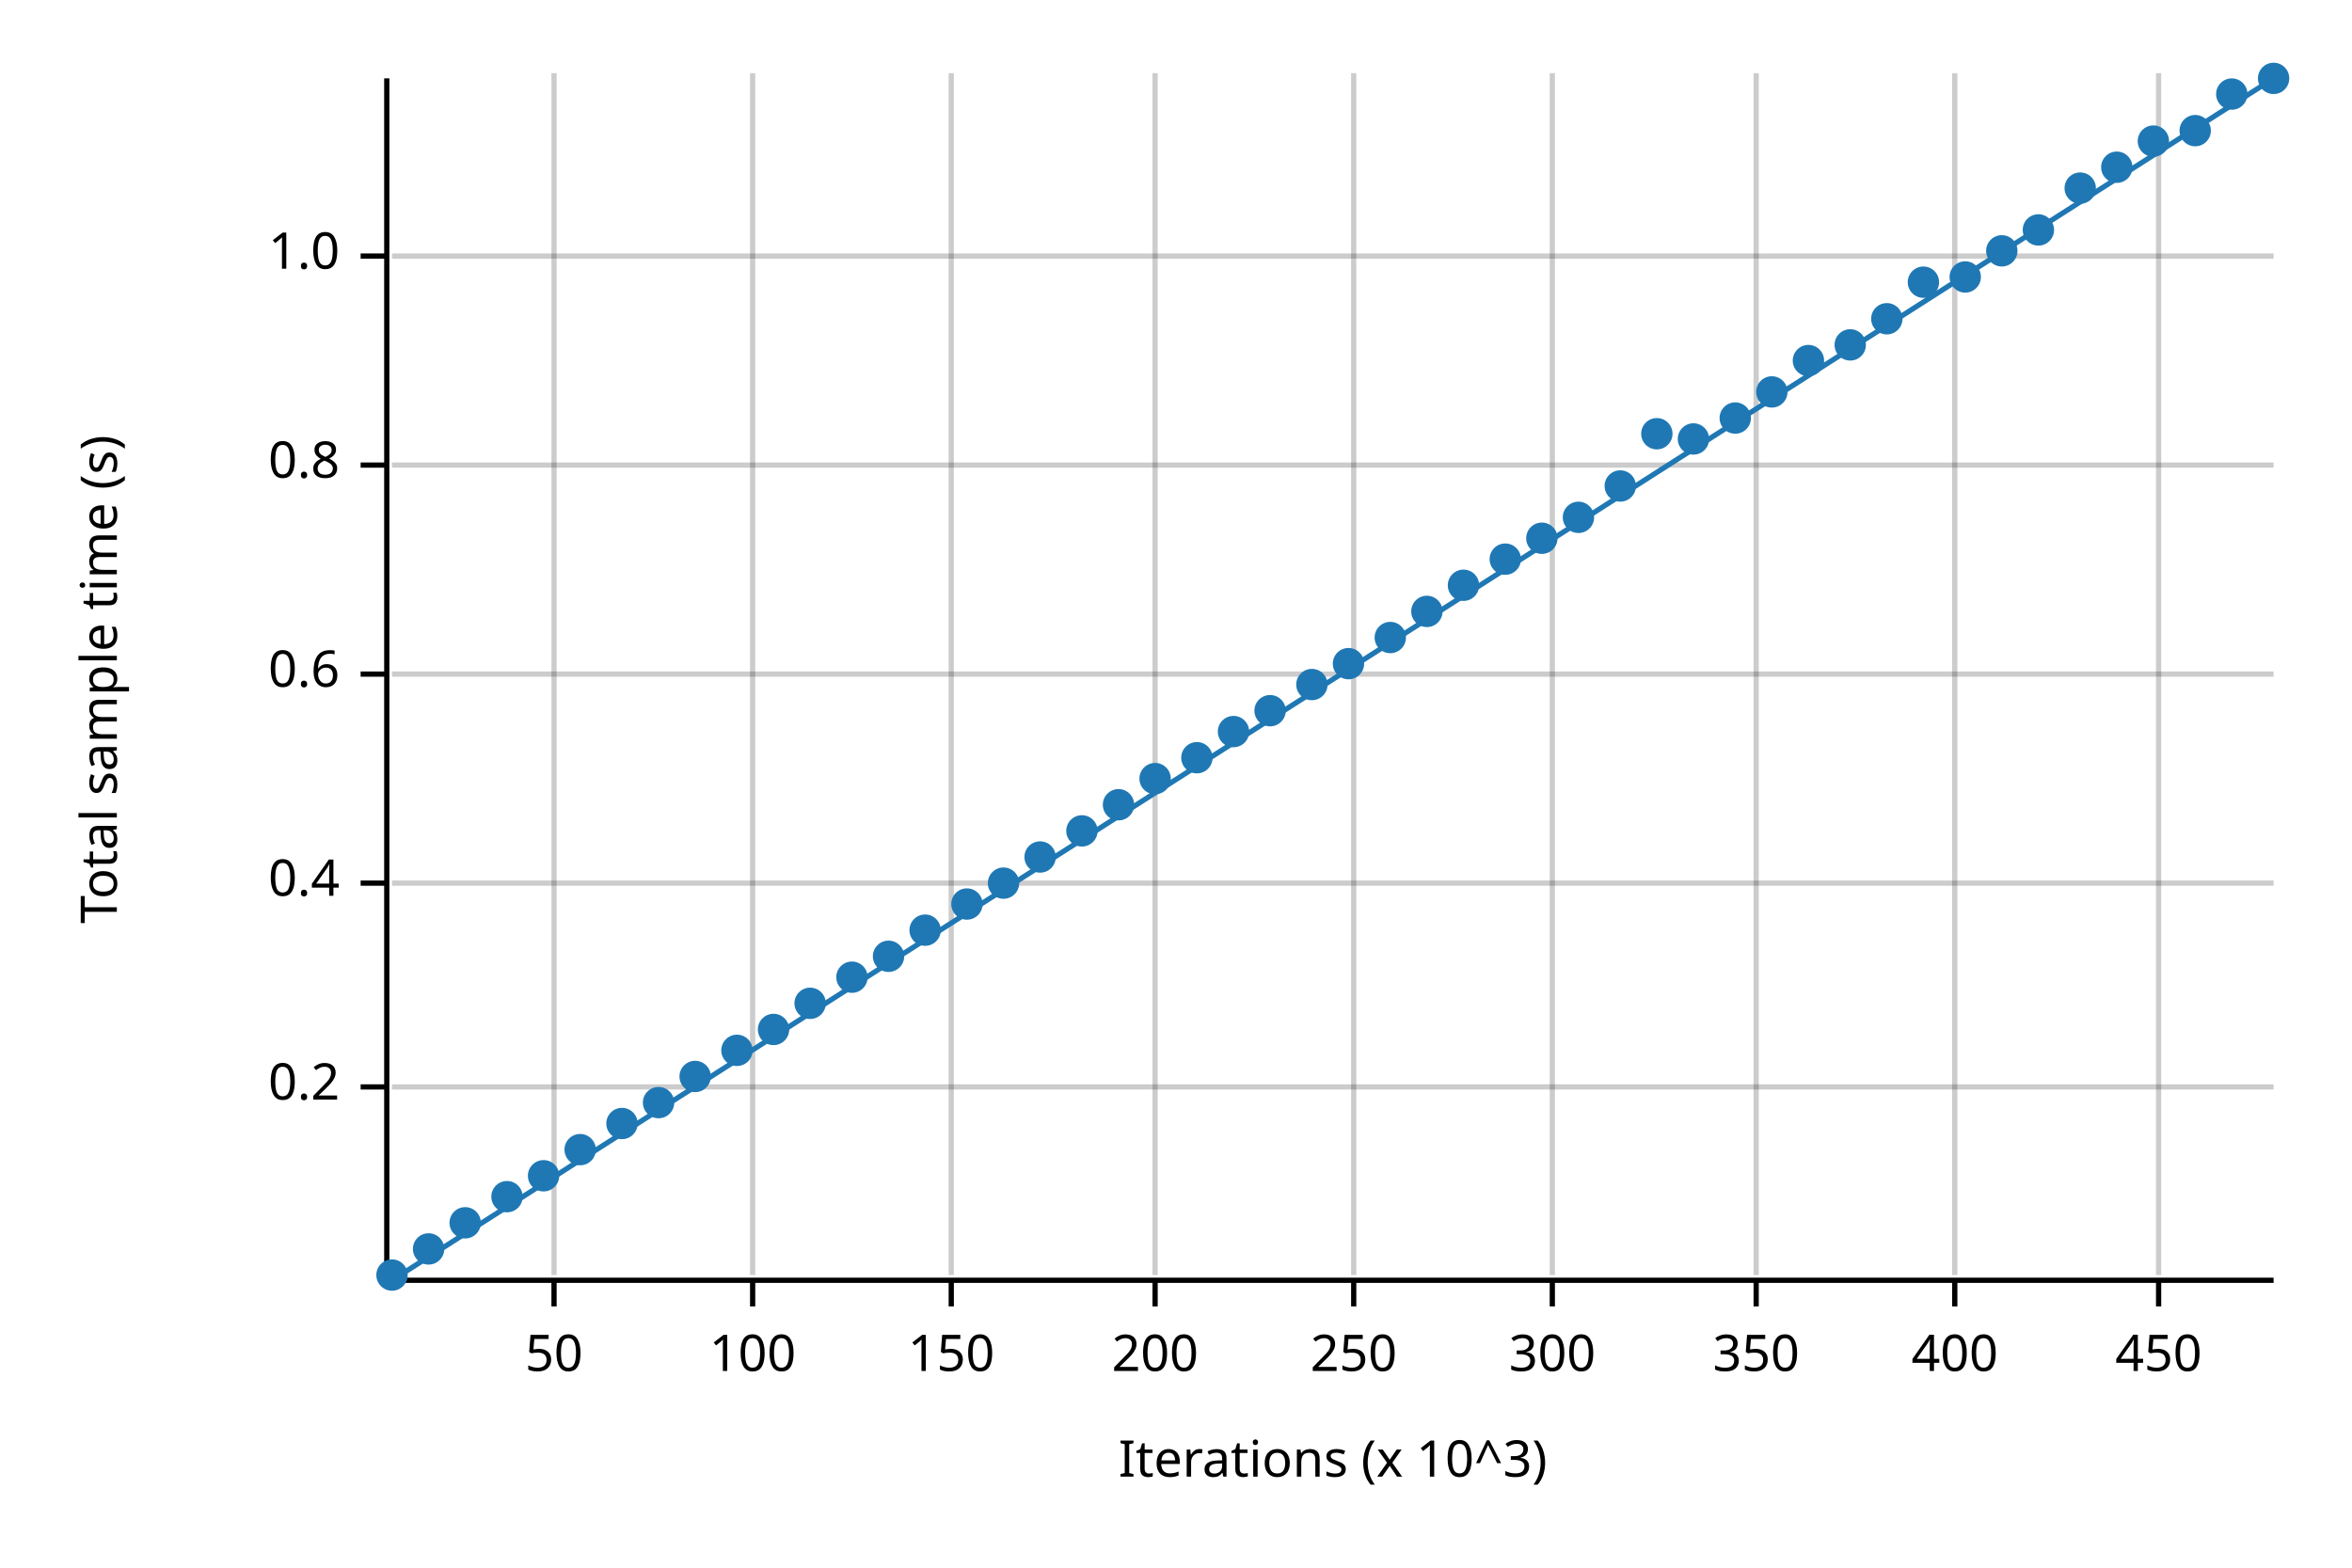
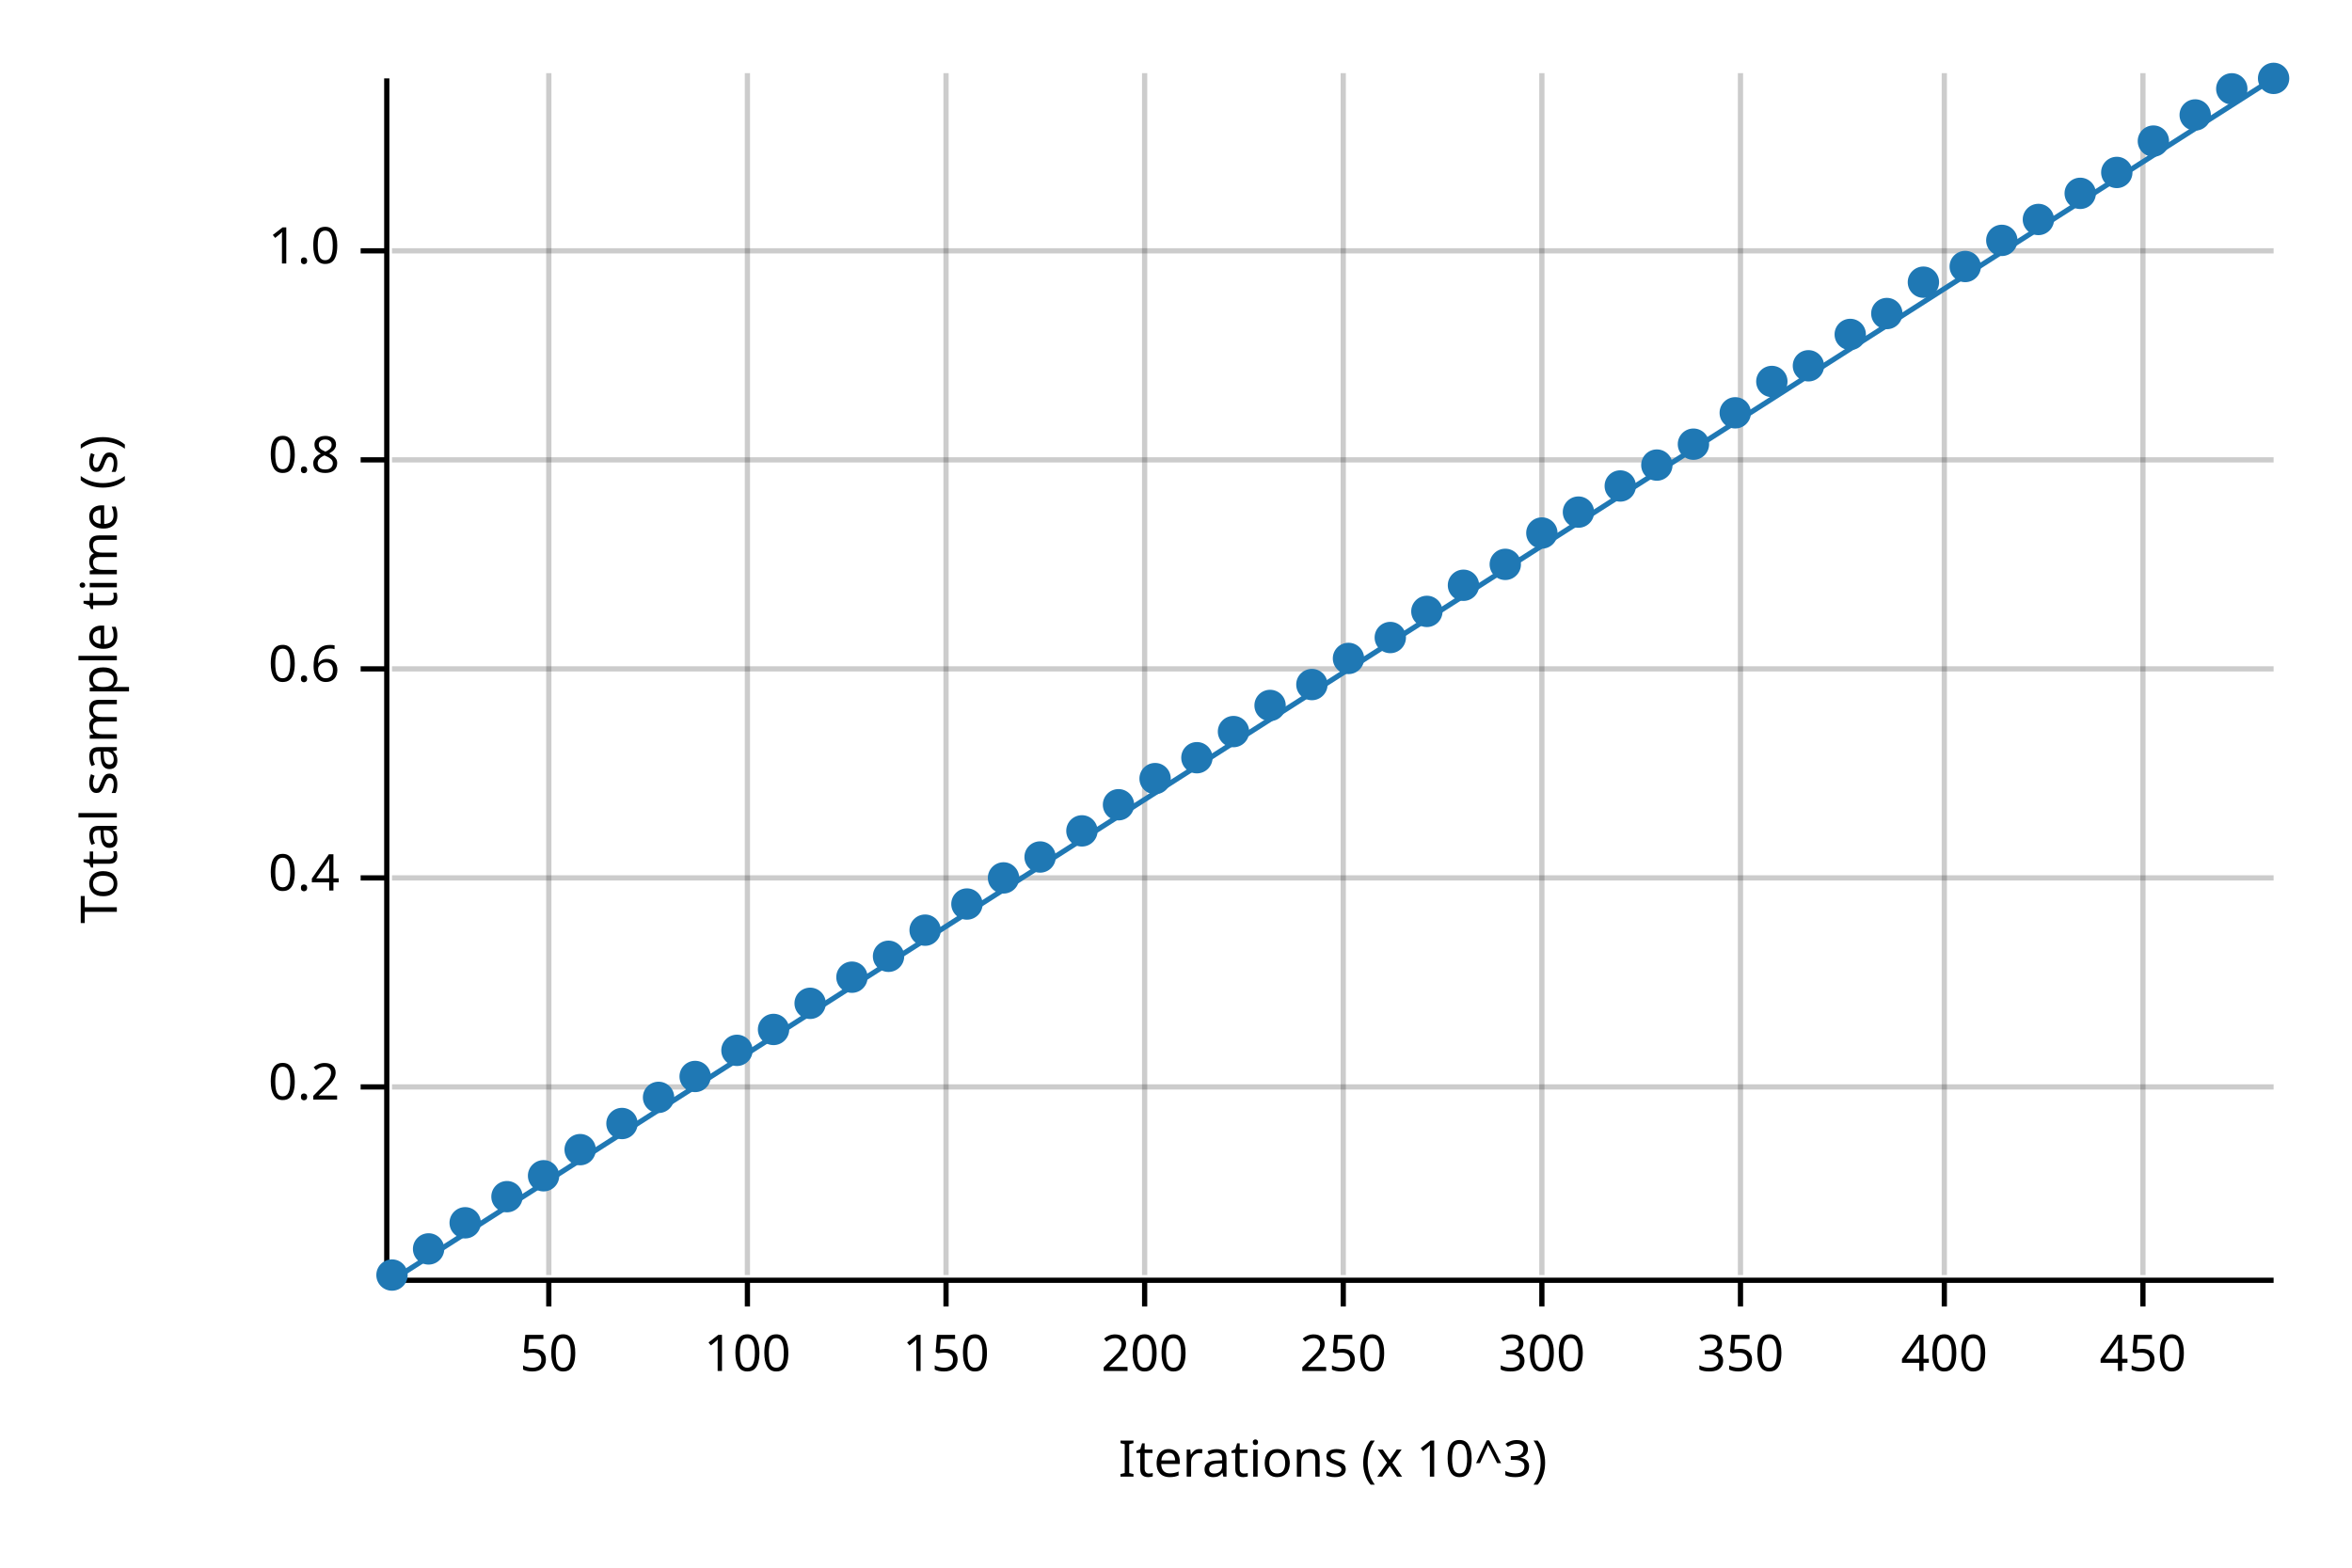
<svg xmlns="http://www.w3.org/2000/svg" width="450" height="300" viewBox="0 0 450 300">
  <text x="15" y="130" dy="0.76em" text-anchor="middle" font-family="sans-serif" font-size="9.677" opacity="1" fill="#000000" transform="rotate(270, 15, 130)">
Total sample time (s)
</text>
  <text x="255" y="285" dy="-0.5ex" text-anchor="middle" font-family="sans-serif" font-size="9.677" opacity="1" fill="#000000">
Iterations (x 10^3)
</text>
-   <line opacity="0.2" stroke="#000000" stroke-width="1" x1="106" y1="244" x2="106" y2="14" />
-   <line opacity="0.2" stroke="#000000" stroke-width="1" x1="144" y1="244" x2="144" y2="14" />
-   <line opacity="0.2" stroke="#000000" stroke-width="1" x1="182" y1="244" x2="182" y2="14" />
-   <line opacity="0.2" stroke="#000000" stroke-width="1" x1="221" y1="244" x2="221" y2="14" />
-   <line opacity="0.2" stroke="#000000" stroke-width="1" x1="259" y1="244" x2="259" y2="14" />
-   <line opacity="0.2" stroke="#000000" stroke-width="1" x1="297" y1="244" x2="297" y2="14" />
-   <line opacity="0.2" stroke="#000000" stroke-width="1" x1="336" y1="244" x2="336" y2="14" />
-   <line opacity="0.2" stroke="#000000" stroke-width="1" x1="374" y1="244" x2="374" y2="14" />
-   <line opacity="0.2" stroke="#000000" stroke-width="1" x1="413" y1="244" x2="413" y2="14" />
+   <line opacity="0.2" stroke="#000000" stroke-width="1" x1="105" y1="244" x2="105" y2="14" />
+   <line opacity="0.2" stroke="#000000" stroke-width="1" x1="143" y1="244" x2="143" y2="14" />
+   <line opacity="0.2" stroke="#000000" stroke-width="1" x1="181" y1="244" x2="181" y2="14" />
+   <line opacity="0.2" stroke="#000000" stroke-width="1" x1="219" y1="244" x2="219" y2="14" />
+   <line opacity="0.2" stroke="#000000" stroke-width="1" x1="257" y1="244" x2="257" y2="14" />
+   <line opacity="0.2" stroke="#000000" stroke-width="1" x1="295" y1="244" x2="295" y2="14" />
+   <line opacity="0.2" stroke="#000000" stroke-width="1" x1="333" y1="244" x2="333" y2="14" />
+   <line opacity="0.2" stroke="#000000" stroke-width="1" x1="372" y1="244" x2="372" y2="14" />
+   <line opacity="0.2" stroke="#000000" stroke-width="1" x1="410" y1="244" x2="410" y2="14" />
  <line opacity="0.2" stroke="#000000" stroke-width="1" x1="75" y1="208" x2="435" y2="208" />
-   <line opacity="0.2" stroke="#000000" stroke-width="1" x1="75" y1="169" x2="435" y2="169" />
-   <line opacity="0.2" stroke="#000000" stroke-width="1" x1="75" y1="129" x2="435" y2="129" />
-   <line opacity="0.2" stroke="#000000" stroke-width="1" x1="75" y1="89" x2="435" y2="89" />
-   <line opacity="0.2" stroke="#000000" stroke-width="1" x1="75" y1="49" x2="435" y2="49" />
+   <line opacity="0.2" stroke="#000000" stroke-width="1" x1="75" y1="168" x2="435" y2="168" />
+   <line opacity="0.2" stroke="#000000" stroke-width="1" x1="75" y1="128" x2="435" y2="128" />
+   <line opacity="0.2" stroke="#000000" stroke-width="1" x1="75" y1="88" x2="435" y2="88" />
+   <line opacity="0.2" stroke="#000000" stroke-width="1" x1="75" y1="48" x2="435" y2="48" />
  <polyline fill="none" opacity="1" stroke="#000000" stroke-width="1" points="74,15 74,245 " />
  <text x="65" y="208" dy="0.5ex" text-anchor="end" font-family="sans-serif" font-size="9.677" opacity="1" fill="#000000">
0.2
</text>
  <polyline fill="none" opacity="1" stroke="#000000" stroke-width="1" points="69,208 74,208 " />
-   <text x="65" y="169" dy="0.5ex" text-anchor="end" font-family="sans-serif" font-size="9.677" opacity="1" fill="#000000">
+   <text x="65" y="168" dy="0.5ex" text-anchor="end" font-family="sans-serif" font-size="9.677" opacity="1" fill="#000000">
0.4
</text>
-   <polyline fill="none" opacity="1" stroke="#000000" stroke-width="1" points="69,169 74,169 " />
-   <text x="65" y="129" dy="0.5ex" text-anchor="end" font-family="sans-serif" font-size="9.677" opacity="1" fill="#000000">
+   <polyline fill="none" opacity="1" stroke="#000000" stroke-width="1" points="69,168 74,168 " />
+   <text x="65" y="128" dy="0.5ex" text-anchor="end" font-family="sans-serif" font-size="9.677" opacity="1" fill="#000000">
0.6
</text>
-   <polyline fill="none" opacity="1" stroke="#000000" stroke-width="1" points="69,129 74,129 " />
-   <text x="65" y="89" dy="0.5ex" text-anchor="end" font-family="sans-serif" font-size="9.677" opacity="1" fill="#000000">
+   <polyline fill="none" opacity="1" stroke="#000000" stroke-width="1" points="69,128 74,128 " />
+   <text x="65" y="88" dy="0.5ex" text-anchor="end" font-family="sans-serif" font-size="9.677" opacity="1" fill="#000000">
0.8
</text>
-   <polyline fill="none" opacity="1" stroke="#000000" stroke-width="1" points="69,89 74,89 " />
-   <text x="65" y="49" dy="0.5ex" text-anchor="end" font-family="sans-serif" font-size="9.677" opacity="1" fill="#000000">
+   <polyline fill="none" opacity="1" stroke="#000000" stroke-width="1" points="69,88 74,88 " />
+   <text x="65" y="48" dy="0.5ex" text-anchor="end" font-family="sans-serif" font-size="9.677" opacity="1" fill="#000000">
1.0
</text>
-   <polyline fill="none" opacity="1" stroke="#000000" stroke-width="1" points="69,49 74,49 " />
+   <polyline fill="none" opacity="1" stroke="#000000" stroke-width="1" points="69,48 74,48 " />
  <polyline fill="none" opacity="1" stroke="#000000" stroke-width="1" points="75,245 435,245 " />
-   <text x="106" y="255" dy="0.76em" text-anchor="middle" font-family="sans-serif" font-size="9.677" opacity="1" fill="#000000">
+   <text x="105" y="255" dy="0.76em" text-anchor="middle" font-family="sans-serif" font-size="9.677" opacity="1" fill="#000000">
50
</text>
-   <polyline fill="none" opacity="1" stroke="#000000" stroke-width="1" points="106,245 106,250 " />
-   <text x="144" y="255" dy="0.76em" text-anchor="middle" font-family="sans-serif" font-size="9.677" opacity="1" fill="#000000">
+   <polyline fill="none" opacity="1" stroke="#000000" stroke-width="1" points="105,245 105,250 " />
+   <text x="143" y="255" dy="0.76em" text-anchor="middle" font-family="sans-serif" font-size="9.677" opacity="1" fill="#000000">
100
</text>
-   <polyline fill="none" opacity="1" stroke="#000000" stroke-width="1" points="144,245 144,250 " />
-   <text x="182" y="255" dy="0.76em" text-anchor="middle" font-family="sans-serif" font-size="9.677" opacity="1" fill="#000000">
+   <polyline fill="none" opacity="1" stroke="#000000" stroke-width="1" points="143,245 143,250 " />
+   <text x="181" y="255" dy="0.76em" text-anchor="middle" font-family="sans-serif" font-size="9.677" opacity="1" fill="#000000">
150
</text>
-   <polyline fill="none" opacity="1" stroke="#000000" stroke-width="1" points="182,245 182,250 " />
-   <text x="221" y="255" dy="0.76em" text-anchor="middle" font-family="sans-serif" font-size="9.677" opacity="1" fill="#000000">
+   <polyline fill="none" opacity="1" stroke="#000000" stroke-width="1" points="181,245 181,250 " />
+   <text x="219" y="255" dy="0.76em" text-anchor="middle" font-family="sans-serif" font-size="9.677" opacity="1" fill="#000000">
200
</text>
-   <polyline fill="none" opacity="1" stroke="#000000" stroke-width="1" points="221,245 221,250 " />
-   <text x="259" y="255" dy="0.76em" text-anchor="middle" font-family="sans-serif" font-size="9.677" opacity="1" fill="#000000">
+   <polyline fill="none" opacity="1" stroke="#000000" stroke-width="1" points="219,245 219,250 " />
+   <text x="257" y="255" dy="0.76em" text-anchor="middle" font-family="sans-serif" font-size="9.677" opacity="1" fill="#000000">
250
</text>
-   <polyline fill="none" opacity="1" stroke="#000000" stroke-width="1" points="259,245 259,250 " />
-   <text x="297" y="255" dy="0.76em" text-anchor="middle" font-family="sans-serif" font-size="9.677" opacity="1" fill="#000000">
+   <polyline fill="none" opacity="1" stroke="#000000" stroke-width="1" points="257,245 257,250 " />
+   <text x="295" y="255" dy="0.76em" text-anchor="middle" font-family="sans-serif" font-size="9.677" opacity="1" fill="#000000">
300
</text>
-   <polyline fill="none" opacity="1" stroke="#000000" stroke-width="1" points="297,245 297,250 " />
-   <text x="336" y="255" dy="0.76em" text-anchor="middle" font-family="sans-serif" font-size="9.677" opacity="1" fill="#000000">
+   <polyline fill="none" opacity="1" stroke="#000000" stroke-width="1" points="295,245 295,250 " />
+   <text x="333" y="255" dy="0.76em" text-anchor="middle" font-family="sans-serif" font-size="9.677" opacity="1" fill="#000000">
350
</text>
-   <polyline fill="none" opacity="1" stroke="#000000" stroke-width="1" points="336,245 336,250 " />
-   <text x="374" y="255" dy="0.76em" text-anchor="middle" font-family="sans-serif" font-size="9.677" opacity="1" fill="#000000">
+   <polyline fill="none" opacity="1" stroke="#000000" stroke-width="1" points="333,245 333,250 " />
+   <text x="372" y="255" dy="0.76em" text-anchor="middle" font-family="sans-serif" font-size="9.677" opacity="1" fill="#000000">
400
</text>
-   <polyline fill="none" opacity="1" stroke="#000000" stroke-width="1" points="374,245 374,250 " />
-   <text x="413" y="255" dy="0.76em" text-anchor="middle" font-family="sans-serif" font-size="9.677" opacity="1" fill="#000000">
+   <polyline fill="none" opacity="1" stroke="#000000" stroke-width="1" points="372,245 372,250 " />
+   <text x="410" y="255" dy="0.76em" text-anchor="middle" font-family="sans-serif" font-size="9.677" opacity="1" fill="#000000">
450
</text>
-   <polyline fill="none" opacity="1" stroke="#000000" stroke-width="1" points="413,245 413,250 " />
+   <polyline fill="none" opacity="1" stroke="#000000" stroke-width="1" points="410,245 410,250 " />
  <circle cx="75" cy="244" r="3" opacity="1" fill="#1F78B4" stroke="none" stroke-width="1" />
  <circle cx="82" cy="239" r="3" opacity="1" fill="#1F78B4" stroke="none" stroke-width="1" />
  <circle cx="89" cy="234" r="3" opacity="1" fill="#1F78B4" stroke="none" stroke-width="1" />
  <circle cx="97" cy="229" r="3" opacity="1" fill="#1F78B4" stroke="none" stroke-width="1" />
  <circle cx="104" cy="225" r="3" opacity="1" fill="#1F78B4" stroke="none" stroke-width="1" />
  <circle cx="111" cy="220" r="3" opacity="1" fill="#1F78B4" stroke="none" stroke-width="1" />
  <circle cx="119" cy="215" r="3" opacity="1" fill="#1F78B4" stroke="none" stroke-width="1" />
-   <circle cx="126" cy="211" r="3" opacity="1" fill="#1F78B4" stroke="none" stroke-width="1" />
+   <circle cx="126" cy="210" r="3" opacity="1" fill="#1F78B4" stroke="none" stroke-width="1" />
  <circle cx="133" cy="206" r="3" opacity="1" fill="#1F78B4" stroke="none" stroke-width="1" />
  <circle cx="141" cy="201" r="3" opacity="1" fill="#1F78B4" stroke="none" stroke-width="1" />
  <circle cx="148" cy="197" r="3" opacity="1" fill="#1F78B4" stroke="none" stroke-width="1" />
  <circle cx="155" cy="192" r="3" opacity="1" fill="#1F78B4" stroke="none" stroke-width="1" />
  <circle cx="163" cy="187" r="3" opacity="1" fill="#1F78B4" stroke="none" stroke-width="1" />
  <circle cx="170" cy="183" r="3" opacity="1" fill="#1F78B4" stroke="none" stroke-width="1" />
  <circle cx="177" cy="178" r="3" opacity="1" fill="#1F78B4" stroke="none" stroke-width="1" />
  <circle cx="185" cy="173" r="3" opacity="1" fill="#1F78B4" stroke="none" stroke-width="1" />
-   <circle cx="192" cy="169" r="3" opacity="1" fill="#1F78B4" stroke="none" stroke-width="1" />
+   <circle cx="192" cy="168" r="3" opacity="1" fill="#1F78B4" stroke="none" stroke-width="1" />
  <circle cx="199" cy="164" r="3" opacity="1" fill="#1F78B4" stroke="none" stroke-width="1" />
  <circle cx="207" cy="159" r="3" opacity="1" fill="#1F78B4" stroke="none" stroke-width="1" />
  <circle cx="214" cy="154" r="3" opacity="1" fill="#1F78B4" stroke="none" stroke-width="1" />
  <circle cx="221" cy="149" r="3" opacity="1" fill="#1F78B4" stroke="none" stroke-width="1" />
  <circle cx="229" cy="145" r="3" opacity="1" fill="#1F78B4" stroke="none" stroke-width="1" />
  <circle cx="236" cy="140" r="3" opacity="1" fill="#1F78B4" stroke="none" stroke-width="1" />
-   <circle cx="243" cy="136" r="3" opacity="1" fill="#1F78B4" stroke="none" stroke-width="1" />
+   <circle cx="243" cy="135" r="3" opacity="1" fill="#1F78B4" stroke="none" stroke-width="1" />
  <circle cx="251" cy="131" r="3" opacity="1" fill="#1F78B4" stroke="none" stroke-width="1" />
-   <circle cx="258" cy="127" r="3" opacity="1" fill="#1F78B4" stroke="none" stroke-width="1" />
+   <circle cx="258" cy="126" r="3" opacity="1" fill="#1F78B4" stroke="none" stroke-width="1" />
  <circle cx="266" cy="122" r="3" opacity="1" fill="#1F78B4" stroke="none" stroke-width="1" />
  <circle cx="273" cy="117" r="3" opacity="1" fill="#1F78B4" stroke="none" stroke-width="1" />
  <circle cx="280" cy="112" r="3" opacity="1" fill="#1F78B4" stroke="none" stroke-width="1" />
-   <circle cx="288" cy="107" r="3" opacity="1" fill="#1F78B4" stroke="none" stroke-width="1" />
-   <circle cx="295" cy="103" r="3" opacity="1" fill="#1F78B4" stroke="none" stroke-width="1" />
-   <circle cx="302" cy="99" r="3" opacity="1" fill="#1F78B4" stroke="none" stroke-width="1" />
+   <circle cx="288" cy="108" r="3" opacity="1" fill="#1F78B4" stroke="none" stroke-width="1" />
+   <circle cx="295" cy="102" r="3" opacity="1" fill="#1F78B4" stroke="none" stroke-width="1" />
+   <circle cx="302" cy="98" r="3" opacity="1" fill="#1F78B4" stroke="none" stroke-width="1" />
  <circle cx="310" cy="93" r="3" opacity="1" fill="#1F78B4" stroke="none" stroke-width="1" />
-   <circle cx="317" cy="83" r="3" opacity="1" fill="#1F78B4" stroke="none" stroke-width="1" />
-   <circle cx="324" cy="84" r="3" opacity="1" fill="#1F78B4" stroke="none" stroke-width="1" />
-   <circle cx="332" cy="80" r="3" opacity="1" fill="#1F78B4" stroke="none" stroke-width="1" />
-   <circle cx="339" cy="75" r="3" opacity="1" fill="#1F78B4" stroke="none" stroke-width="1" />
-   <circle cx="346" cy="69" r="3" opacity="1" fill="#1F78B4" stroke="none" stroke-width="1" />
-   <circle cx="354" cy="66" r="3" opacity="1" fill="#1F78B4" stroke="none" stroke-width="1" />
-   <circle cx="361" cy="61" r="3" opacity="1" fill="#1F78B4" stroke="none" stroke-width="1" />
+   <circle cx="317" cy="89" r="3" opacity="1" fill="#1F78B4" stroke="none" stroke-width="1" />
+   <circle cx="324" cy="85" r="3" opacity="1" fill="#1F78B4" stroke="none" stroke-width="1" />
+   <circle cx="332" cy="79" r="3" opacity="1" fill="#1F78B4" stroke="none" stroke-width="1" />
+   <circle cx="339" cy="73" r="3" opacity="1" fill="#1F78B4" stroke="none" stroke-width="1" />
+   <circle cx="346" cy="70" r="3" opacity="1" fill="#1F78B4" stroke="none" stroke-width="1" />
+   <circle cx="354" cy="64" r="3" opacity="1" fill="#1F78B4" stroke="none" stroke-width="1" />
+   <circle cx="361" cy="60" r="3" opacity="1" fill="#1F78B4" stroke="none" stroke-width="1" />
  <circle cx="368" cy="54" r="3" opacity="1" fill="#1F78B4" stroke="none" stroke-width="1" />
-   <circle cx="376" cy="53" r="3" opacity="1" fill="#1F78B4" stroke="none" stroke-width="1" />
-   <circle cx="383" cy="48" r="3" opacity="1" fill="#1F78B4" stroke="none" stroke-width="1" />
-   <circle cx="390" cy="44" r="3" opacity="1" fill="#1F78B4" stroke="none" stroke-width="1" />
-   <circle cx="398" cy="36" r="3" opacity="1" fill="#1F78B4" stroke="none" stroke-width="1" />
-   <circle cx="405" cy="32" r="3" opacity="1" fill="#1F78B4" stroke="none" stroke-width="1" />
+   <circle cx="376" cy="51" r="3" opacity="1" fill="#1F78B4" stroke="none" stroke-width="1" />
+   <circle cx="383" cy="46" r="3" opacity="1" fill="#1F78B4" stroke="none" stroke-width="1" />
+   <circle cx="390" cy="42" r="3" opacity="1" fill="#1F78B4" stroke="none" stroke-width="1" />
+   <circle cx="398" cy="37" r="3" opacity="1" fill="#1F78B4" stroke="none" stroke-width="1" />
+   <circle cx="405" cy="33" r="3" opacity="1" fill="#1F78B4" stroke="none" stroke-width="1" />
  <circle cx="412" cy="27" r="3" opacity="1" fill="#1F78B4" stroke="none" stroke-width="1" />
-   <circle cx="420" cy="25" r="3" opacity="1" fill="#1F78B4" stroke="none" stroke-width="1" />
-   <circle cx="427" cy="18" r="3" opacity="1" fill="#1F78B4" stroke="none" stroke-width="1" />
+   <circle cx="420" cy="22" r="3" opacity="1" fill="#1F78B4" stroke="none" stroke-width="1" />
+   <circle cx="427" cy="17" r="3" opacity="1" fill="#1F78B4" stroke="none" stroke-width="1" />
  <circle cx="435" cy="15" r="3" opacity="1" fill="#1F78B4" stroke="none" stroke-width="1" />
  <polyline fill="none" opacity="1" stroke="#1F78B4" stroke-width="1" points="75,245 435,15 " />
  <polygon opacity="0.25" fill="#1F78B4" points="75,245 435,15 435,15 " />
</svg>
